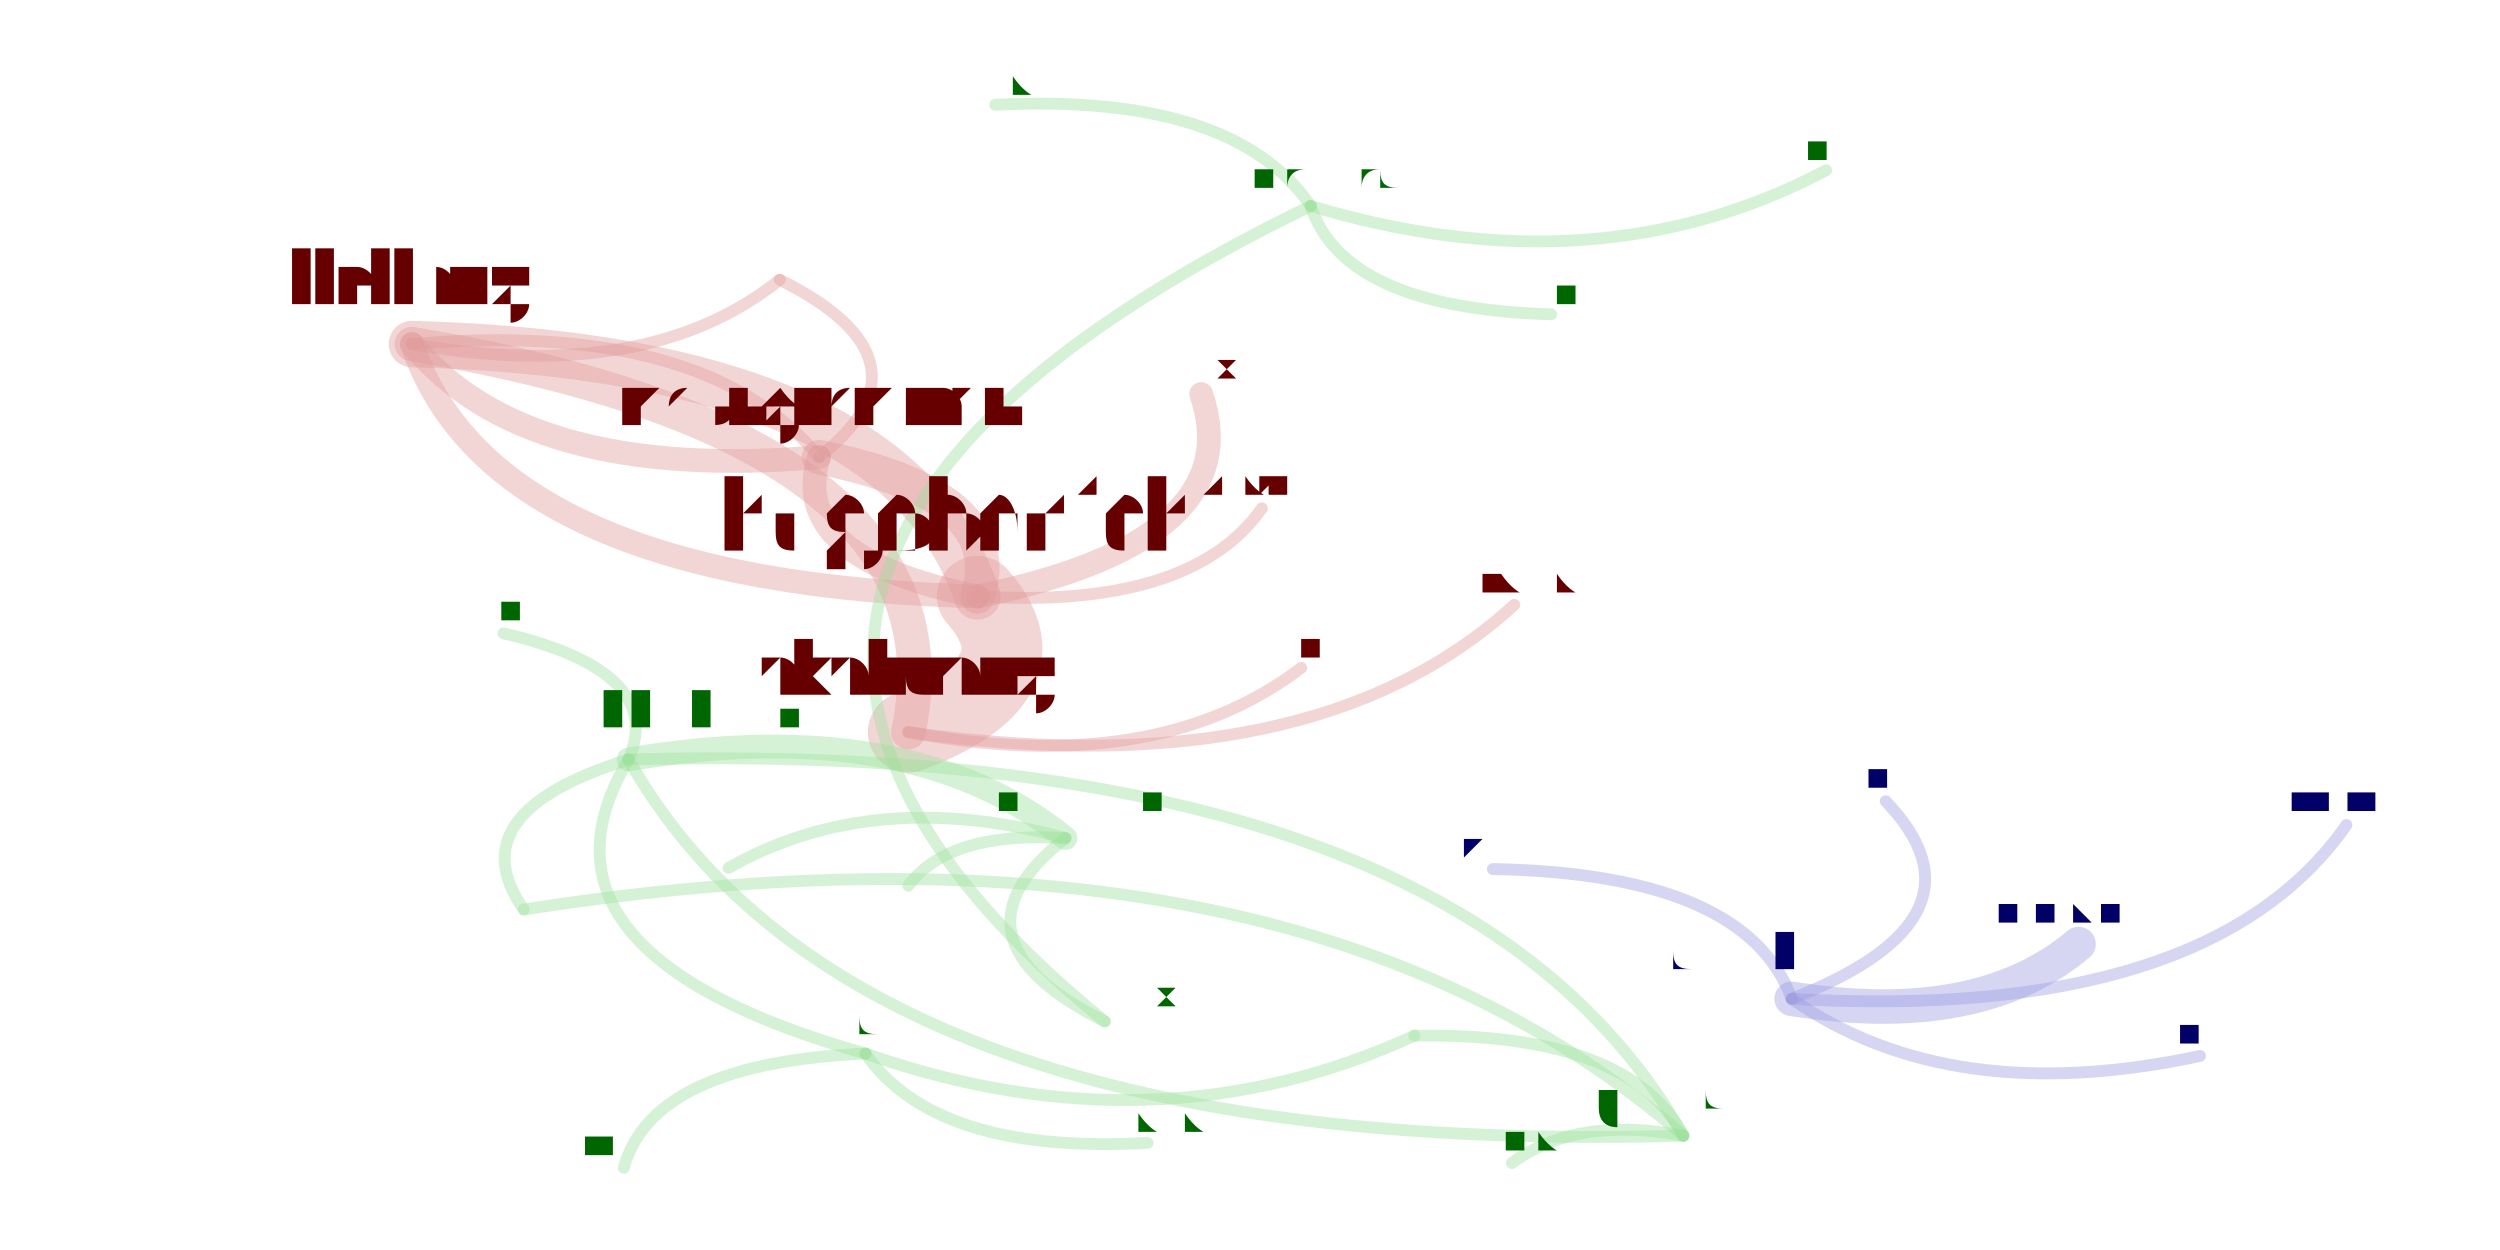
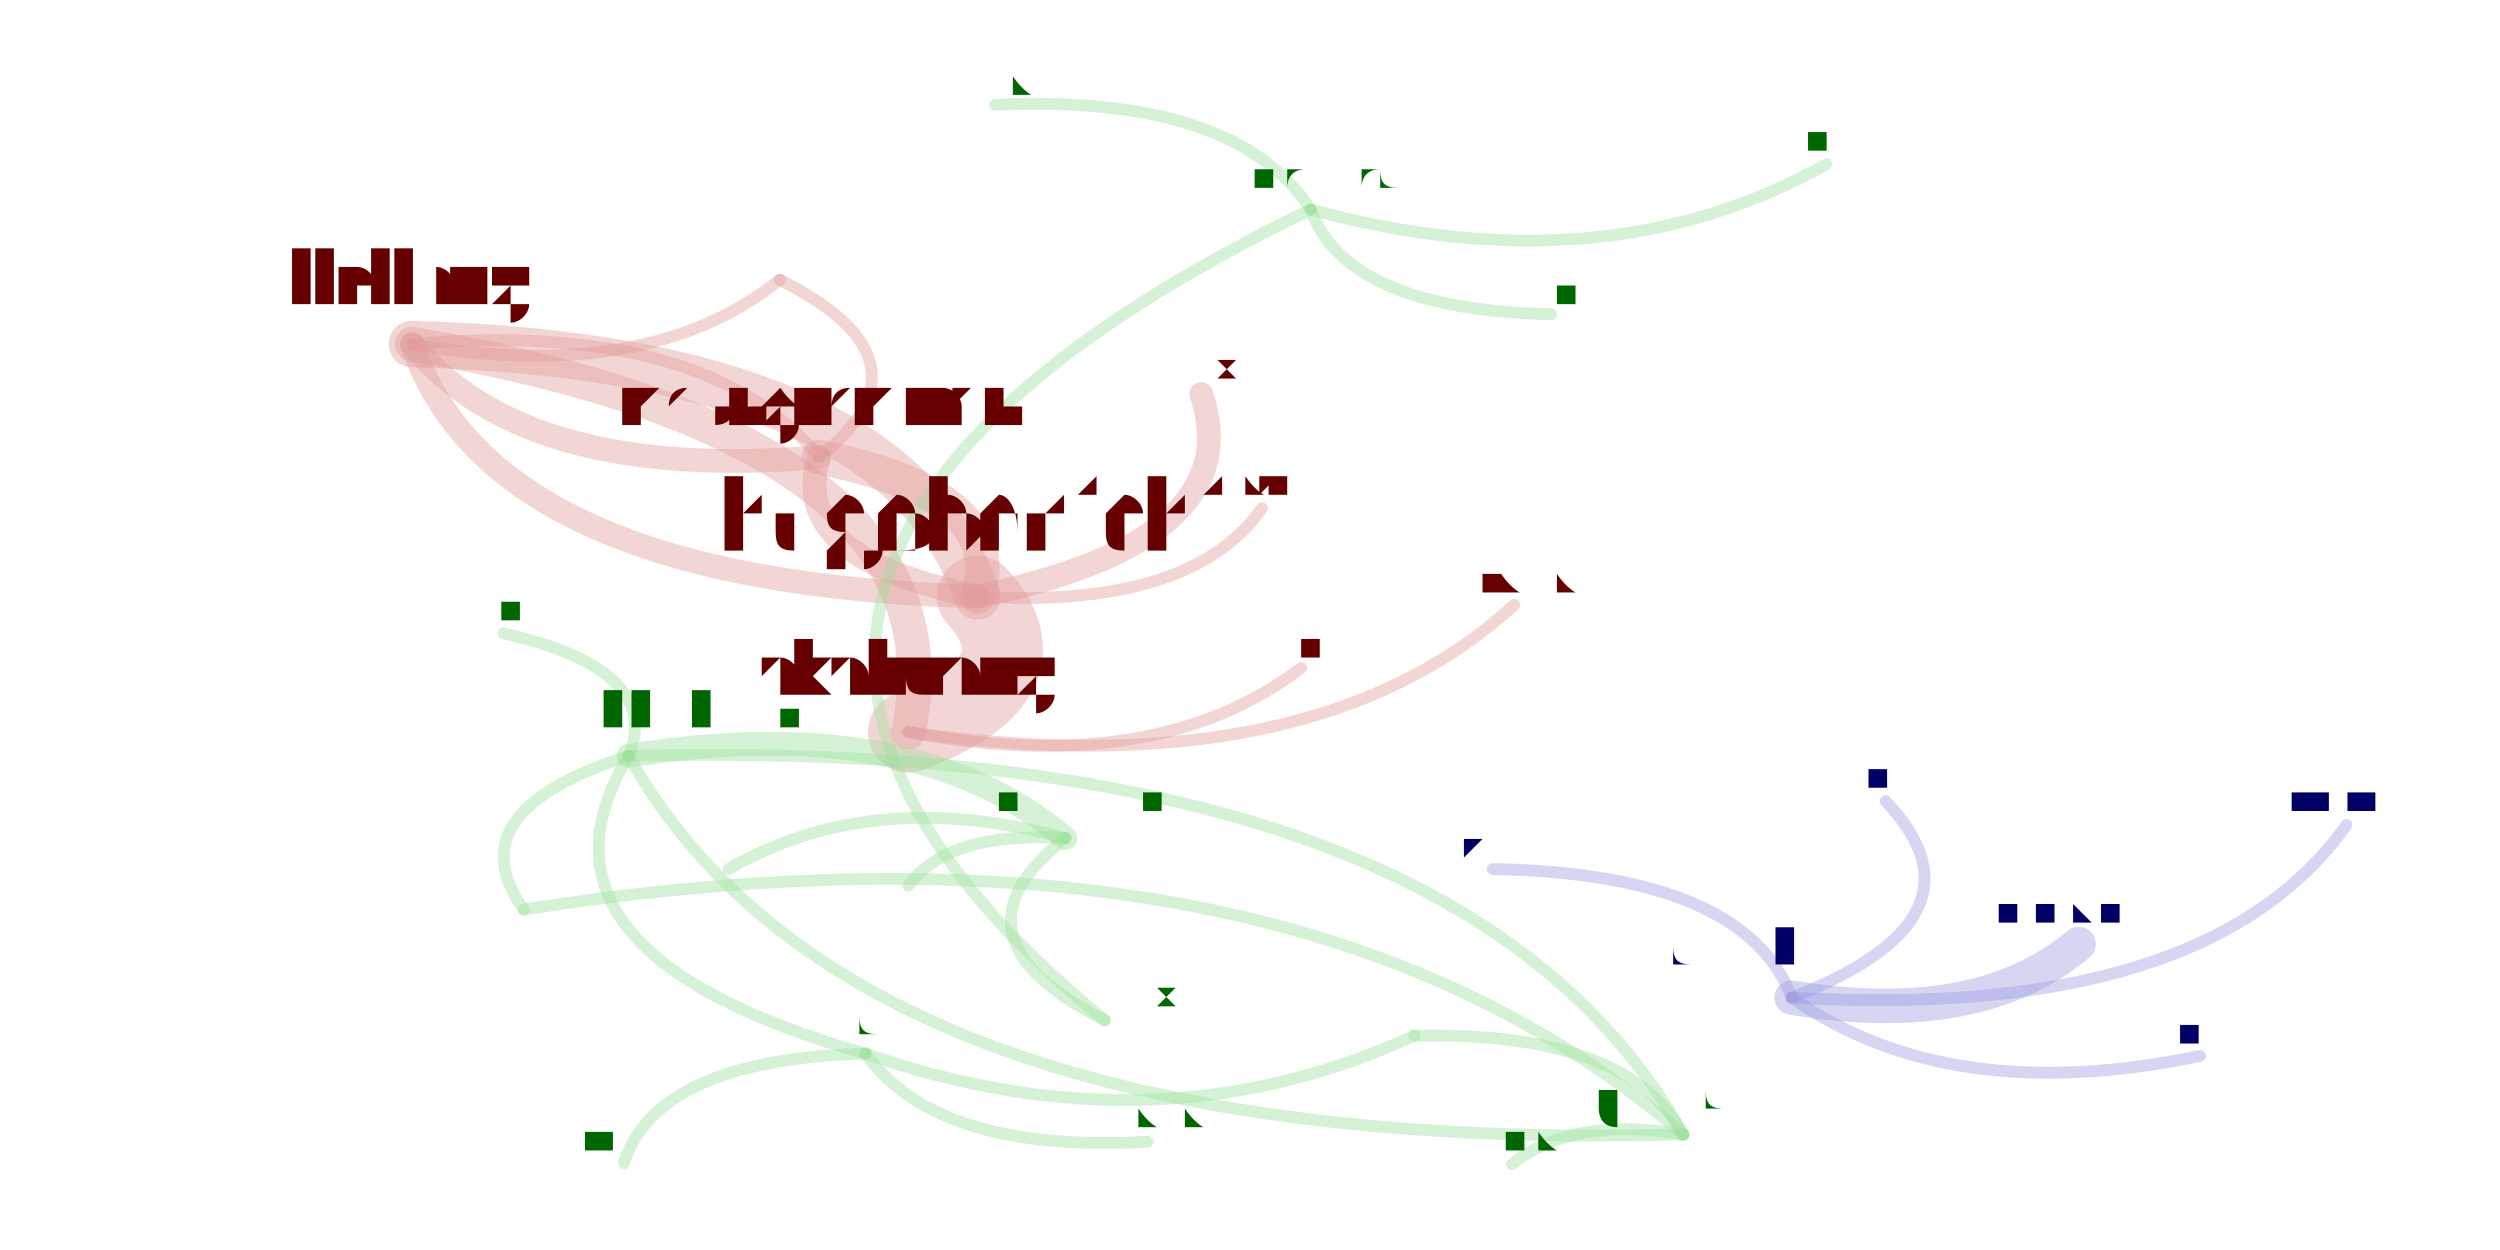
<svg xmlns="http://www.w3.org/2000/svg" width="4000" height="2000" viewBox="-0.025 -0.025 2.05 1.05">
  <style>
    path {
      fill: none;
      stroke-linecap: round;
      stroke-opacity: 0.4;
    }

    text {
      text-anchor: middle;
      alignment-baseline: hanging;
    }
  </style>
  <g opacity="0.4">
-     <path d="M0.713 0.590 Q0.765 0.343 0.296 0.264" stroke="hsl(0.0,100%,35%)" stroke-width="0.029" />
-     <path d="M0.713 0.590 Q0.832 0.545 0.771 0.476" stroke="hsl(0.0,100%,35%)" stroke-width="0.068" />
+     <path d="M0.713 0.590 Q0.765 0.344 0.296 0.264" stroke="hsl(0.0,100%,35%)" stroke-width="0.029" />
+     <path d="M0.713 0.590 Q0.833 0.545 0.771 0.476" stroke="hsl(0.0,100%,35%)" stroke-width="0.068" />
    <path d="M0.713 0.590 Q0.921 0.629 1.043 0.536" stroke="hsl(0.0,100%,35%)" stroke-width="0.01" />
    <path d="M0.713 0.590 Q1.053 0.638 1.222 0.483" stroke="hsl(0.0,100%,35%)" stroke-width="0.01" />
    <path d="M0.296 0.264 Q0.391 0.380 0.638 0.359" stroke="hsl(0.0,100%,35%)" stroke-width="0.02" />
    <path d="M0.296 0.264 Q0.494 0.299 0.605 0.210" stroke="hsl(0.0,100%,35%)" stroke-width="0.01" />
    <path d="M0.296 0.264 Q0.364 0.465 0.771 0.476" stroke="hsl(0.0,100%,35%)" stroke-width="0.02" />
    <path d="M0.771 0.476 Q1.001 0.429 0.959 0.306" stroke="hsl(0.0,100%,35%)" stroke-width="0.02" />
    <path d="M0.771 0.476 Q0.799 0.391 0.638 0.359" stroke="hsl(0.0,100%,35%)" stroke-width="0.029" />
    <path d="M0.771 0.476 Q0.703 0.275 0.296 0.264" stroke="hsl(0.0,100%,35%)" stroke-width="0.039" />
    <path d="M0.771 0.476 Q0.950 0.487 1.010 0.402" stroke="hsl(0.0,100%,35%)" stroke-width="0.01" />
    <path d="M0.845 0.679 Q0.747 0.673 0.713 0.719" stroke="hsl(120.0,100%,35%)" stroke-width="0.01" />
-     <path d="M0.845 0.679 Q0.714 0.573 0.478 0.613" stroke="hsl(120.0,100%,35%)" stroke-width="0.02" />
-     <path d="M0.845 0.679 Q0.738 0.763 0.878 0.833" stroke="hsl(120.0,100%,35%)" stroke-width="0.01" />
-     <path d="M0.845 0.679 Q0.684 0.635 0.562 0.704" stroke="hsl(120.0,100%,35%)" stroke-width="0.01" />
-     <path d="M0.478 0.613 Q0.668 0.948 1.364 0.929" stroke="hsl(120.0,100%,35%)" stroke-width="0.01" />
-     <path d="M0.478 0.613 Q0.510 0.539 0.373 0.507" stroke="hsl(120.0,100%,35%)" stroke-width="0.01" />
-     <path d="M0.478 0.613 Q0.333 0.658 0.390 0.739" stroke="hsl(120.0,100%,35%)" stroke-width="0.01" />
-     <path d="M0.478 0.613 Q0.380 0.776 0.677 0.860" stroke="hsl(120.0,100%,35%)" stroke-width="0.01" />
-     <path d="M1.455 0.814 Q1.805 0.834 1.921 0.668" stroke="hsl(240.0,100%,35%)" stroke-width="0.01" />
-     <path d="M1.455 0.814 Q1.628 0.746 1.534 0.648" stroke="hsl(240.0,100%,35%)" stroke-width="0.01" />
-     <path d="M1.455 0.814 Q1.417 0.709 1.204 0.705" stroke="hsl(240.0,100%,35%)" stroke-width="0.01" />
-     <path d="M1.455 0.814 Q1.588 0.907 1.798 0.862" stroke="hsl(240.0,100%,35%)" stroke-width="0.01" />
-     <path d="M1.455 0.814 Q1.612 0.839 1.696 0.768" stroke="hsl(240.0,100%,35%)" stroke-width="0.029" />
-     <path d="M1.364 0.929 Q1.274 0.912 1.220 0.952" stroke="hsl(120.0,100%,35%)" stroke-width="0.01" />
-     <path d="M1.364 0.929 Q1.029 0.639 0.390 0.739" stroke="hsl(120.0,100%,35%)" stroke-width="0.01" />
-     <path d="M1.364 0.929 Q1.318 0.842 1.138 0.845" stroke="hsl(120.0,100%,35%)" stroke-width="0.01" />
-     <path d="M1.364 0.929 Q1.174 0.594 0.478 0.613" stroke="hsl(120.0,100%,35%)" stroke-width="0.01" />
+     <path d="M0.845 0.679 Q0.716 0.571 0.478 0.610" stroke="hsl(120.0,100%,35%)" stroke-width="0.02" />
+     <path d="M0.845 0.679 Q0.739 0.762 0.878 0.832" stroke="hsl(120.0,100%,35%)" stroke-width="0.01" />
+     <path d="M0.845 0.679 Q0.683 0.635 0.562 0.705" stroke="hsl(120.0,100%,35%)" stroke-width="0.01" />
+     <path d="M0.478 0.610 Q0.667 0.946 1.364 0.928" stroke="hsl(120.0,100%,35%)" stroke-width="0.01" />
+     <path d="M0.478 0.610 Q0.508 0.538 0.373 0.507" stroke="hsl(120.0,100%,35%)" stroke-width="0.01" />
+     <path d="M0.478 0.610 Q0.331 0.657 0.390 0.739" stroke="hsl(120.0,100%,35%)" stroke-width="0.01" />
+     <path d="M0.478 0.610 Q0.378 0.775 0.677 0.860" stroke="hsl(120.0,100%,35%)" stroke-width="0.01" />
+     <path d="M1.455 0.813 Q1.804 0.833 1.921 0.668" stroke="hsl(240.0,100%,35%)" stroke-width="0.01" />
+     <path d="M1.455 0.813 Q1.627 0.746 1.534 0.648" stroke="hsl(240.0,100%,35%)" stroke-width="0.01" />
+     <path d="M1.455 0.813 Q1.416 0.709 1.204 0.705" stroke="hsl(240.0,100%,35%)" stroke-width="0.01" />
+     <path d="M1.455 0.813 Q1.587 0.906 1.798 0.862" stroke="hsl(240.0,100%,35%)" stroke-width="0.01" />
+     <path d="M1.455 0.813 Q1.612 0.839 1.696 0.768" stroke="hsl(240.0,100%,35%)" stroke-width="0.029" />
+     <path d="M1.364 0.928 Q1.272 0.912 1.220 0.953" stroke="hsl(120.0,100%,35%)" stroke-width="0.01" />
+     <path d="M1.364 0.928 Q1.028 0.639 0.390 0.739" stroke="hsl(120.0,100%,35%)" stroke-width="0.01" />
+     <path d="M1.364 0.928 Q1.317 0.841 1.138 0.845" stroke="hsl(120.0,100%,35%)" stroke-width="0.01" />
+     <path d="M1.364 0.928 Q1.175 0.592 0.478 0.610" stroke="hsl(120.0,100%,35%)" stroke-width="0.01" />
    <path d="M0.638 0.359 Q0.611 0.444 0.771 0.476" stroke="hsl(0.0,100%,35%)" stroke-width="0.02" />
    <path d="M0.638 0.359 Q0.543 0.243 0.296 0.264" stroke="hsl(0.0,100%,35%)" stroke-width="0.01" />
    <path d="M0.638 0.359 Q0.741 0.278 0.605 0.210" stroke="hsl(0.0,100%,35%)" stroke-width="0.01" />
-     <path d="M1.051 0.148 Q0.986 0.053 0.786 0.063" stroke="hsl(120.0,100%,35%)" stroke-width="0.01" />
-     <path d="M1.051 0.148 Q1.291 0.220 1.484 0.118" stroke="hsl(120.0,100%,35%)" stroke-width="0.01" />
-     <path d="M1.051 0.148 Q0.416 0.456 0.878 0.833" stroke="hsl(120.0,100%,35%)" stroke-width="0.01" />
-     <path d="M1.051 0.148 Q1.079 0.234 1.253 0.239" stroke="hsl(120.0,100%,35%)" stroke-width="0.01" />
+     <path d="M1.051 0.151 Q0.988 0.054 0.786 0.063" stroke="hsl(120.0,100%,35%)" stroke-width="0.01" />
+     <path d="M1.051 0.151 Q1.297 0.218 1.484 0.113" stroke="hsl(120.0,100%,35%)" stroke-width="0.01" />
+     <path d="M1.051 0.151 Q0.419 0.457 0.878 0.832" stroke="hsl(120.0,100%,35%)" stroke-width="0.01" />
+     <path d="M1.051 0.151 Q1.081 0.235 1.253 0.239" stroke="hsl(120.0,100%,35%)" stroke-width="0.01" />
    <path d="M0.677 0.860 Q0.920 0.945 1.138 0.845" stroke="hsl(120.0,100%,35%)" stroke-width="0.01" />
-     <path d="M0.677 0.860 Q0.498 0.868 0.474 0.956" stroke="hsl(120.0,100%,35%)" stroke-width="0.01" />
-     <path d="M0.677 0.860 Q0.736 0.945 0.914 0.935" stroke="hsl(120.0,100%,35%)" stroke-width="0.01" />
+     <path d="M0.677 0.860 Q0.502 0.865 0.474 0.952" stroke="hsl(120.0,100%,35%)" stroke-width="0.01" />
+     <path d="M0.677 0.860 Q0.737 0.944 0.914 0.934" stroke="hsl(120.0,100%,35%)" stroke-width="0.01" />
  </g>
  <text x="0.713" y="0.558" font-size="0.064" fill="hsl(0.0,100%,20%)">akahuang</text>
  <text x="0.296" y="0.231" font-size="0.067" fill="hsl(0.0,100%,20%)">jiejiang</text>
  <text x="0.771" y="0.434" font-size="0.085" fill="hsl(0.0,100%,20%)">hugobenichi</text>
  <text x="1.043" y="0.527" font-size="0.019" fill="hsl(0.0,100%,20%)">hashimoto</text>
  <text x="1.222" y="0.473" font-size="0.019" fill="hsl(0.0,100%,20%)">chungsheng</text>
  <text x="0.845" y="0.658" font-size="0.042" fill="hsl(120.0,100%,20%)">briannorris</text>
  <text x="0.713" y="0.710" font-size="0.019" fill="hsl(120.0,100%,20%)">akhna</text>
-   <text x="0.478" y="0.588" font-size="0.049" fill="hsl(120.0,100%,20%)">sarthakkukreti</text>
-   <text x="0.878" y="0.820" font-size="0.026" fill="hsl(120.0,100%,20%)">jmpollock</text>
-   <text x="0.562" y="0.694" font-size="0.019" fill="hsl(120.0,100%,20%)">wtlee</text>
-   <text x="1.455" y="0.789" font-size="0.049" fill="hsl(240.0,100%,20%)">dverkamp</text>
+   <text x="0.478" y="0.586" font-size="0.049" fill="hsl(120.0,100%,20%)">sarthakkukreti</text>
+   <text x="0.878" y="0.819" font-size="0.026" fill="hsl(120.0,100%,20%)">jmpollock</text>
+   <text x="0.562" y="0.695" font-size="0.019" fill="hsl(120.0,100%,20%)">wtlee</text>
+   <text x="1.455" y="0.788" font-size="0.049" fill="hsl(240.0,100%,20%)">dverkamp</text>
  <text x="1.921" y="0.658" font-size="0.019" fill="hsl(240.0,100%,20%)">drmasquatch</text>
  <text x="1.534" y="0.638" font-size="0.019" fill="hsl(240.0,100%,20%)">dtor</text>
  <text x="1.204" y="0.696" font-size="0.019" fill="hsl(240.0,100%,20%)">vapier</text>
  <text x="1.798" y="0.853" font-size="0.019" fill="hsl(240.0,100%,20%)">mka</text>
  <text x="1.696" y="0.752" font-size="0.032" fill="hsl(240.0,100%,20%)">allenwebb</text>
-   <text x="1.364" y="0.909" font-size="0.042" fill="hsl(120.0,100%,20%)">gwendal</text>
-   <text x="1.220" y="0.942" font-size="0.019" fill="hsl(120.0,100%,20%)">bailideng</text>
+   <text x="1.364" y="0.907" font-size="0.042" fill="hsl(120.0,100%,20%)">gwendal</text>
+   <text x="1.220" y="0.944" font-size="0.019" fill="hsl(120.0,100%,20%)">bailideng</text>
  <text x="0.390" y="0.726" font-size="0.026" fill="hsl(120.0,100%,20%)">dlunev</text>
  <text x="1.138" y="0.832" font-size="0.026" fill="hsl(120.0,100%,20%)">apronin</text>
  <text x="0.959" y="0.293" font-size="0.026" fill="hsl(0.0,100%,20%)">pmarko</text>
  <text x="0.638" y="0.331" font-size="0.056" fill="hsl(0.0,100%,20%)">jasongustaman</text>
  <text x="1.010" y="0.393" font-size="0.019" fill="hsl(0.0,100%,20%)">ningyuan</text>
-   <text x="1.051" y="0.130" font-size="0.037" fill="hsl(120.0,100%,20%)">imranziad</text>
+   <text x="1.051" y="0.132" font-size="0.037" fill="hsl(120.0,100%,20%)">imranziad</text>
  <text x="0.786" y="0.054" font-size="0.019" fill="hsl(120.0,100%,20%)">jcliang</text>
-   <text x="1.484" y="0.109" font-size="0.019" fill="hsl(120.0,100%,20%)">kamesan</text>
+   <text x="1.484" y="0.104" font-size="0.019" fill="hsl(120.0,100%,20%)">kamesan</text>
  <text x="1.253" y="0.230" font-size="0.019" fill="hsl(120.0,100%,20%)">pihsun</text>
  <text x="0.605" y="0.197" font-size="0.026" fill="hsl(0.0,100%,20%)">taoyl</text>
  <text x="0.373" y="0.497" font-size="0.019" fill="hsl(120.0,100%,20%)">tbrandston</text>
  <text x="0.677" y="0.842" font-size="0.037" fill="hsl(120.0,100%,20%)">yich</text>
-   <text x="0.474" y="0.947" font-size="0.019" fill="hsl(120.0,100%,20%)">sadmansakib</text>
-   <text x="0.914" y="0.926" font-size="0.019" fill="hsl(120.0,100%,20%)">chingkang</text>
+   <text x="0.474" y="0.943" font-size="0.019" fill="hsl(120.0,100%,20%)">sadmansakib</text>
+   <text x="0.914" y="0.924" font-size="0.019" fill="hsl(120.0,100%,20%)">chingkang</text>
</svg>
